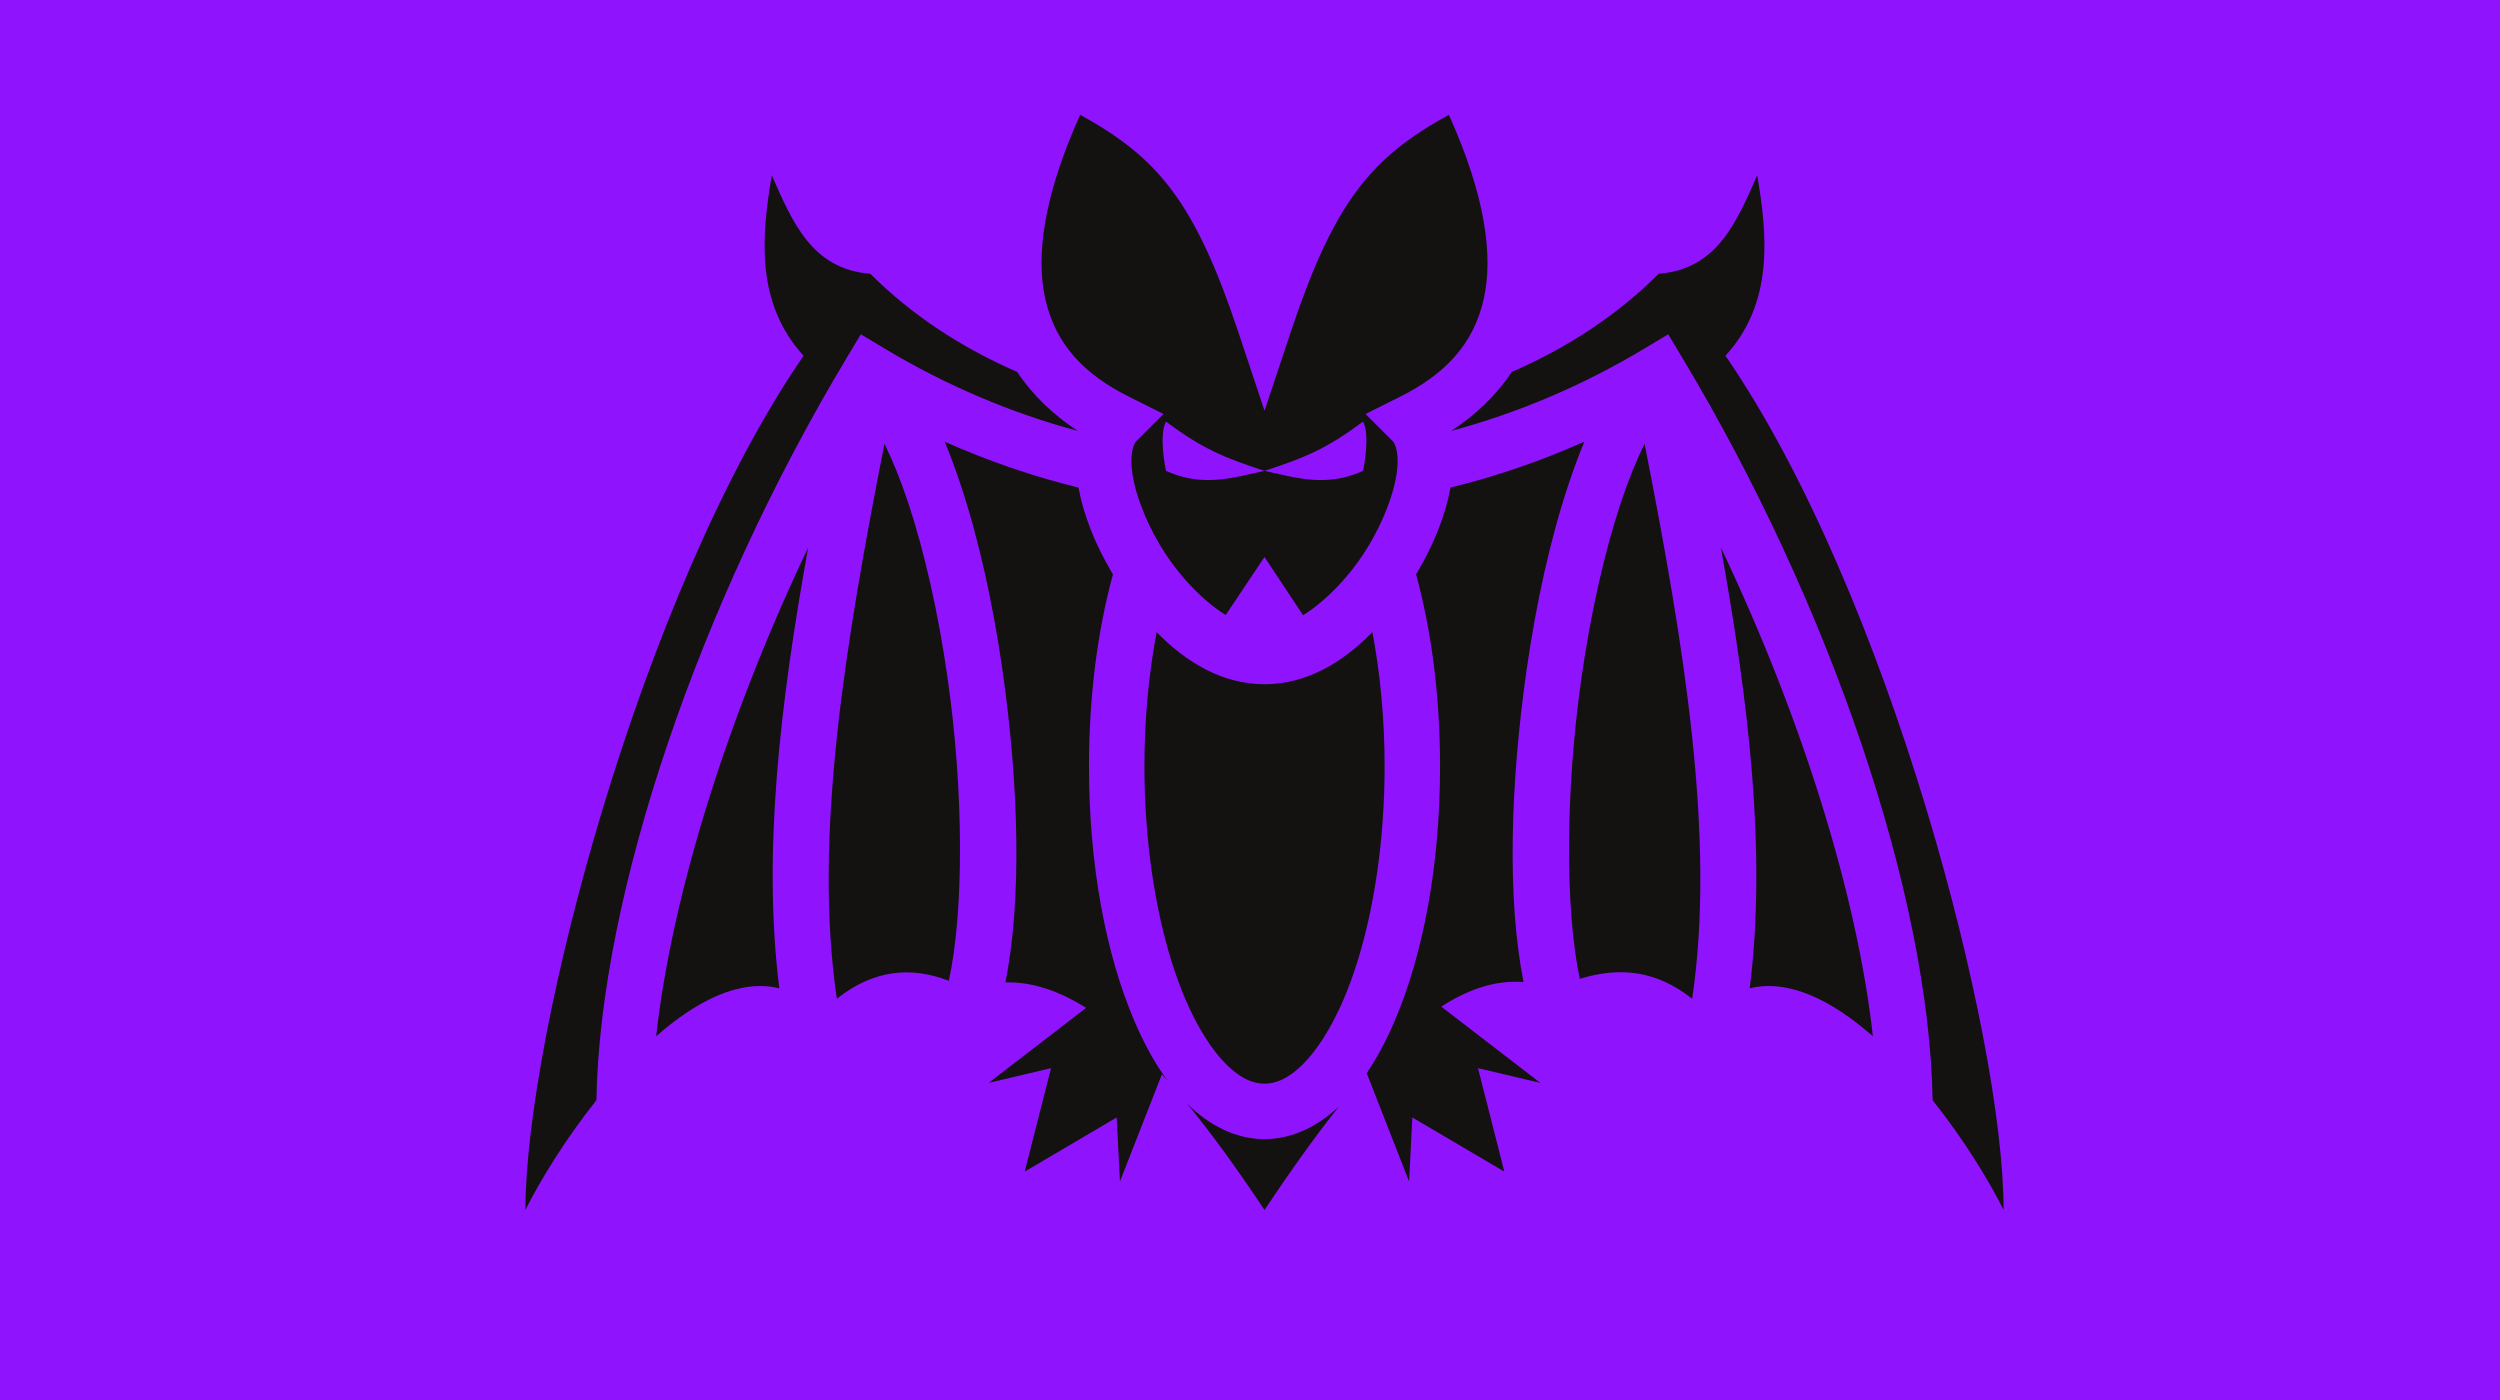
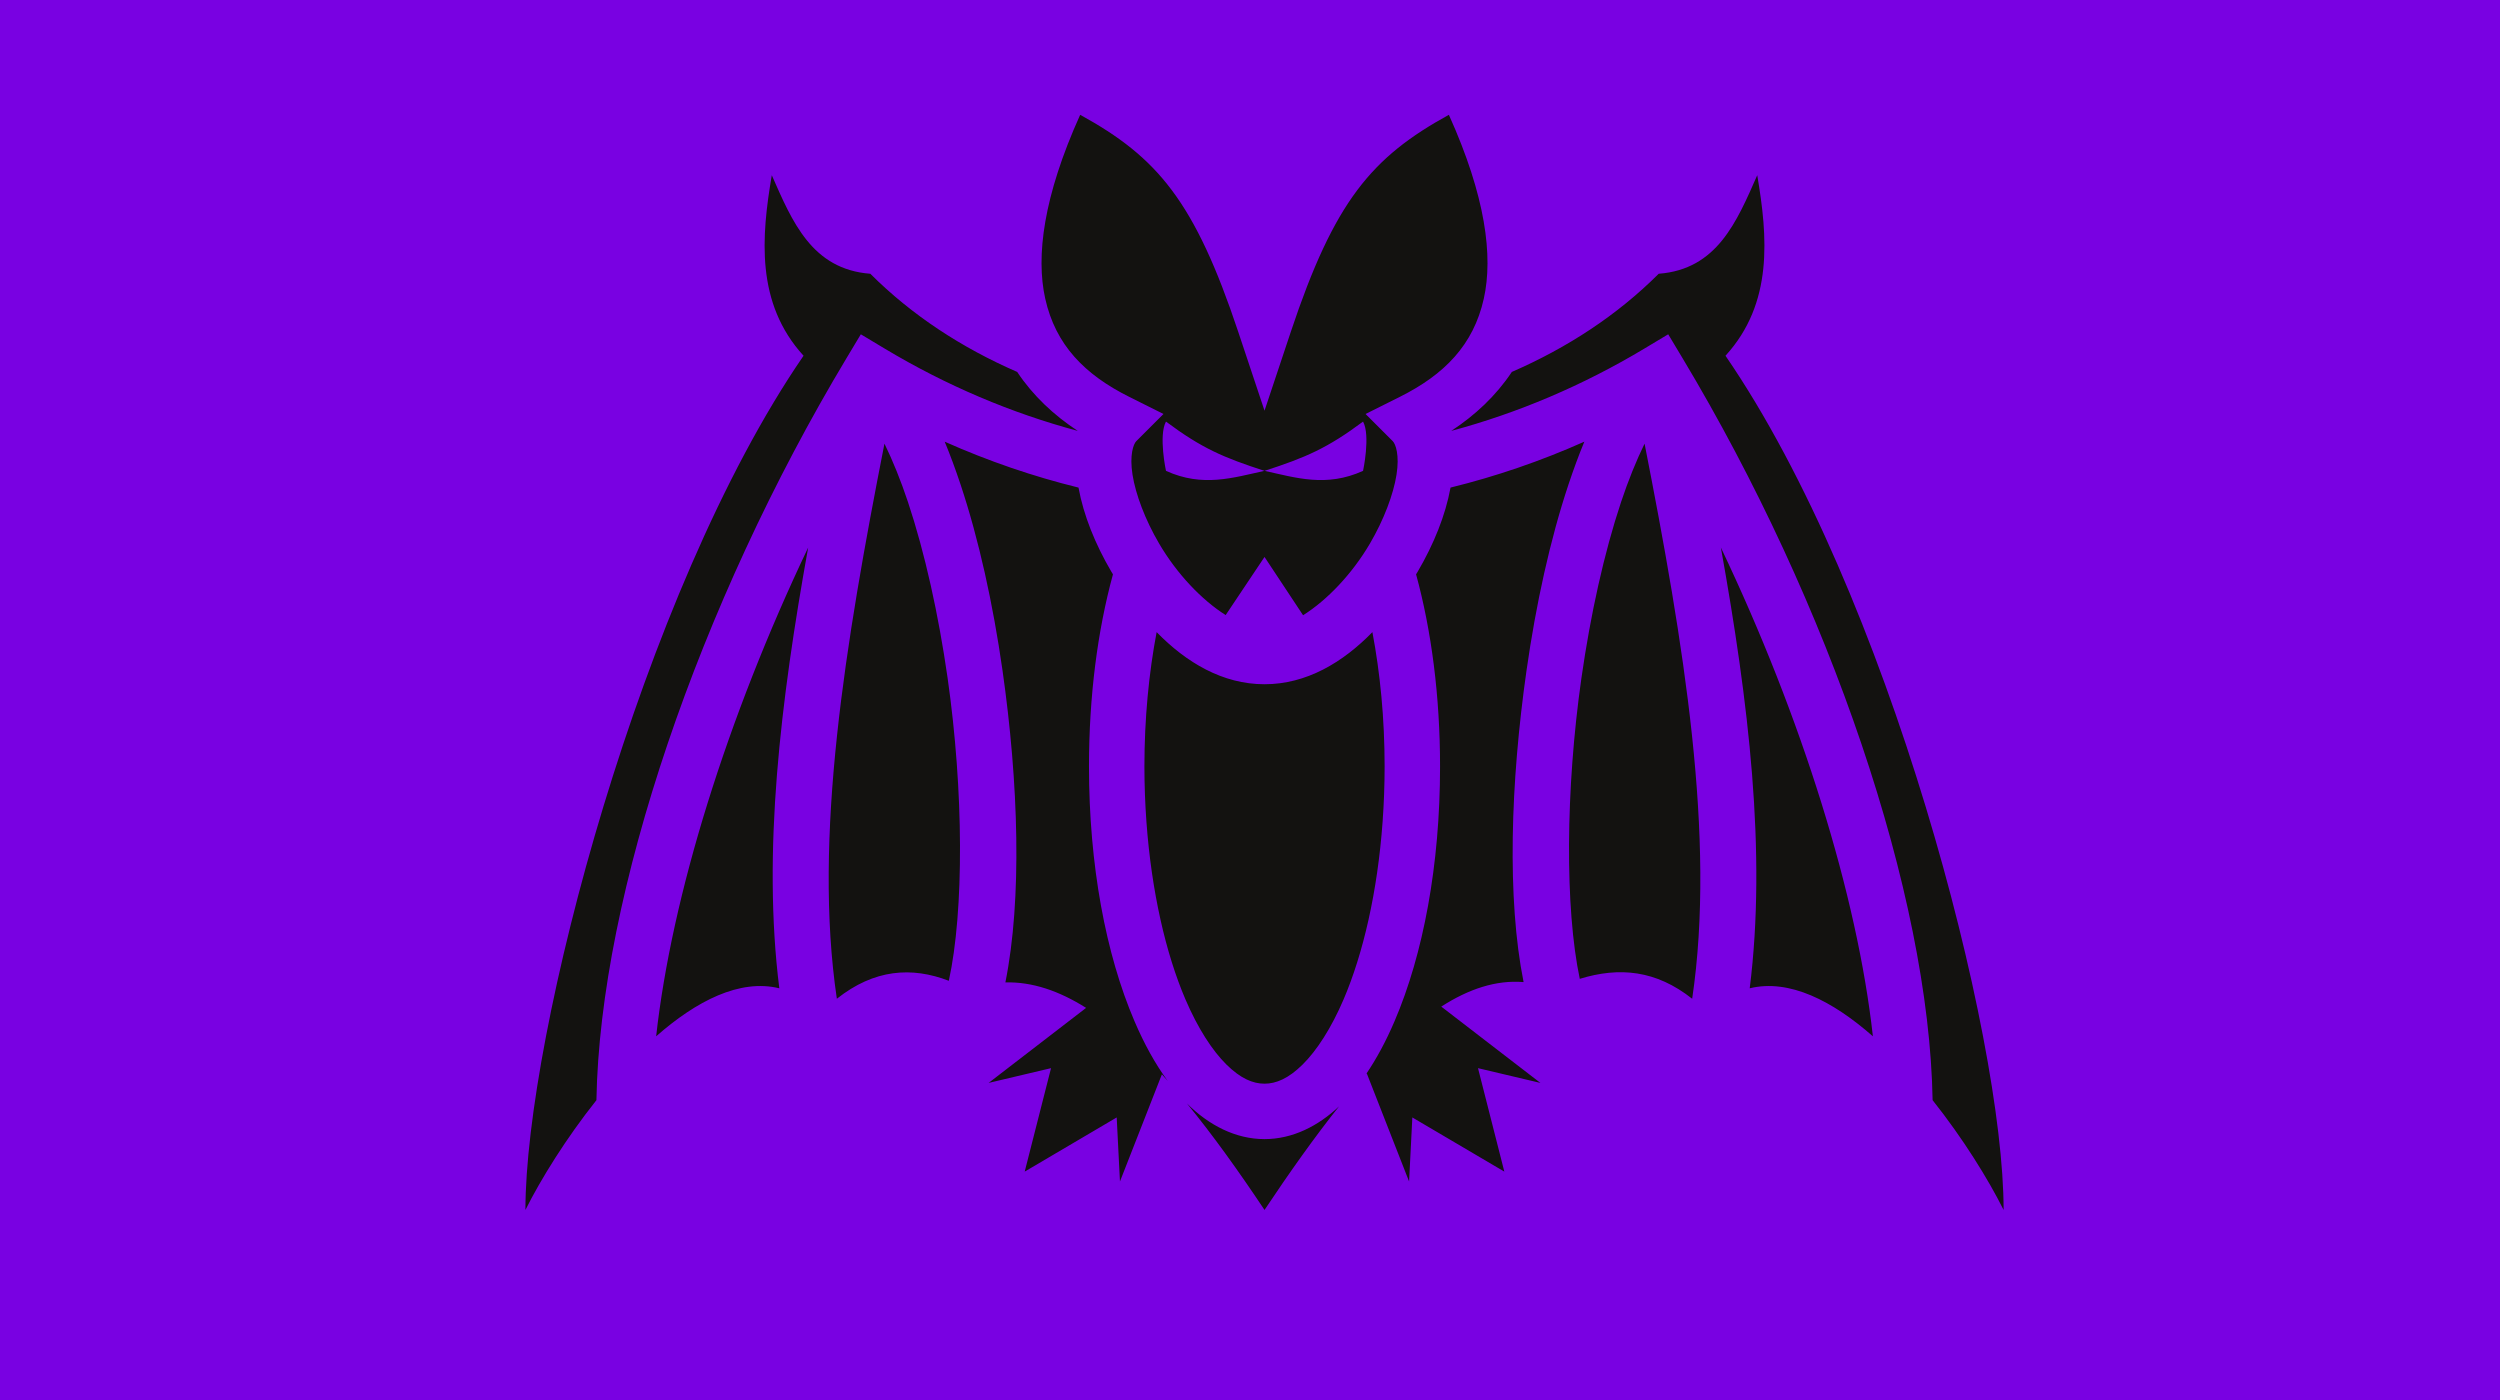
<svg xmlns="http://www.w3.org/2000/svg" viewBox="0 0 1000 560" version="1.1" id="svg8" width="1000" height="560">
  <defs id="defs12" />
-   <path d="M 0,-0.814 H 1015.322 V 560 H 0 Z" id="path2" style="fill:#9013fe;stroke-width:1.474" />
+   <path d="M 0,-0.814 H 1015.322 V 560 H 0 Z" id="path2" style="fill:#7901e2;stroke-width:1.474;fill-opacity:1" />
  <g class="" id="g6" transform="matrix(1.231824,0,0,1.231824,190.4603,-50.39794)">
    <path d="m 196.14,78.192 c -11.98,26.54 -14.398,45.97 -11.355,59.664 3.357,15.106 12.85,24.708 27.24,31.903 l 11.168,5.583 -8.83,8.828 c -0.94,0.942 -2.235,4.514 -1.224,10.9 1.01,6.39 4.1,14.61 8.626,22.335 5.75,9.82 13.835,18.326 21.62,23.235 L 256,221.77 l 12.52,18.926 c 7.814,-4.9 15.94,-13.433 21.714,-23.29 4.526,-7.727 7.617,-15.947 8.627,-22.335 1.012,-6.386 -0.282,-9.958 -1.223,-10.9 l -8.83,-8.827 11.168,-5.584 c 14.39,-7.196 23.883,-16.798 27.24,-31.904 3.043,-13.694 0.626,-33.125 -11.354,-59.664 -25.09,13.792 -37.177,28.03 -51.32,70.46 L 256,174.27 247.46,148.653 c -14.143,-42.43 -26.23,-56.67 -51.32,-70.46 z M 96,97.808 c -3.376,19.912 -5.288,41.53 10.314,58.623 C 53.46,233.354 16,377.273 16,433.81 c 5.024,-10.05 13.206,-23.25 23.055,-35.647 1.14,-66.82 33.374,-161.227 81.228,-240.983 l 4.63,-7.717 7.718,4.63 c 20.08,12.047 41.164,20.96 62.73,26.745 -7.74,-5.074 -14.54,-11.42 -19.673,-19.15 -17.93,-7.796 -34.227,-18.417 -47.687,-31.877 -18.968,-1.448 -25.344,-16.872 -32,-32 z m 320,0 c -6.656,15.128 -13.032,30.552 -32,32 -13.46,13.46 -29.756,24.08 -47.688,31.877 -5.133,7.73 -11.93,14.076 -19.673,19.15 21.566,-5.785 42.65,-14.698 62.73,-26.744 l 7.718,-4.63 4.63,7.717 c 47.853,79.756 80.088,174.163 81.227,240.984 9.85,12.397 18.03,25.6 23.055,35.648 0,-56.536 -37.46,-200.455 -90.314,-277.377 15.602,-17.093 13.69,-38.71 10.314,-58.622 z m -192,80 c 11.588,8.65 18.698,11.698 32,16 13.302,-4.302 20.412,-7.35 32,-16 2.458,4.566 0,16 0,16 -11.948,5.447 -21.853,2.208 -32,0 -10.147,2.208 -20.052,5.447 -32,0 0,0 -2.458,-11.434 0,-16 z m -71.854,6.525 c 1.817,4.383 3.522,9.017 5.143,13.88 5.98,17.942 10.558,38.886 13.62,60.32 5.243,36.7 6.394,74.3 0.945,101.388 8.74,-0.234 17.477,2.767 26.21,8.274 l -31.654,24.365 20.268,-4.795 -8.55,33.595 29.872,-17.59 1.057,20.8 13.615,-34.794 c 0.632,0.695 1.264,1.432 1.896,2.145 -4.088,-5.556 -7.65,-12.068 -10.78,-19.37 C 204.448,350.759 199,321.779 199,289.809 c 0,-22.842 2.793,-44.14 7.787,-62.397 -0.18,-0.302 -0.375,-0.603 -0.553,-0.907 -5.21,-8.898 -9,-18.256 -10.636,-27.26 -14.738,-3.625 -29.273,-8.592 -43.452,-14.91 z m 207.708,0 c -14.18,6.318 -28.714,11.285 -43.452,14.91 -1.637,9.004 -5.425,18.362 -10.636,27.26 -0.178,0.304 -0.372,0.605 -0.553,0.908 4.994,18.259 7.787,39.556 7.787,62.399 0,31.97 -5.448,60.95 -14.787,82.742 -2.734,6.378 -5.807,12.136 -9.262,17.2 0.085,-0.095 0.17,-0.198 0.253,-0.292 l 13.74,35.11 1.056,-20.798 29.87,17.59 -8.548,-33.595 20.268,4.795 -32.195,-24.782 c 8.94,-5.75 17.842,-8.698 26.73,-7.957 -5.425,-27.08 -4.27,-64.633 0.965,-101.286 3.062,-21.435 7.64,-42.38 13.62,-60.322 1.622,-4.862 3.327,-9.496 5.144,-13.88 z m -227.268,0.64 c -12.714,64.79 -23.21,127.977 -15.46,180.256 12.15,-9.62 24.292,-10.477 36.362,-5.83 4.968,-22.784 4.842,-61.64 -0.398,-98.32 -2.938,-20.563 -7.36,-40.62 -12.88,-57.177 -2.344,-7.035 -4.942,-13.425 -7.624,-18.93 z m 246.828,0 c -2.682,5.505 -5.28,11.895 -7.625,18.93 -5.52,16.557 -9.942,36.614 -12.88,57.178 -5.19,36.34 -5.364,74.816 -0.537,97.683 12.897,-3.96 24.765,-2.81 36.5,6.468 7.75,-52.28 -2.745,-115.467 -15.46,-180.256 z m -271.6,33.74 c -26.35,55.316 -44.32,113.17 -49.365,158.712 13.07,-11.5 27.16,-18.727 39.995,-15.59 -5.553,-44.21 0.388,-93.13 9.368,-143.123 z m 296.374,0 c 8.98,49.993 14.92,98.912 9.367,143.122 12.835,-3.137 26.925,4.09 39.996,15.59 -5.044,-45.542 -23.014,-103.396 -49.363,-158.713 z m -183.22,27.466 c -2.517,13.256 -3.968,28.045 -3.968,43.628 0,6.126 0.233,12.123 0.656,17.963 1.642,22.645 6.29,42.786 12.676,57.688 4.017,9.372 8.73,16.627 13.307,21.143 4.575,4.517 8.57,6.208 12.36,6.208 3.79,0 7.785,-1.69 12.36,-6.207 4.577,-4.515 9.29,-11.77 13.308,-21.142 6.386,-14.902 11.034,-35.043 12.676,-57.687 0.423,-5.84 0.656,-11.836 0.656,-17.962 0,-15.583 -1.45,-30.372 -3.97,-43.63 -9.624,9.87 -21.444,16.92 -35.03,16.92 -13.586,0 -25.406,-7.05 -35.03,-16.92 z m 9.805,153.007 c 8.413,10.265 16.82,22.012 25.227,34.62 8.136,-12.204 16.2,-23.596 24.207,-33.636 -6.772,6.394 -15.1,10.638 -24.207,10.638 -9.465,0 -18.096,-4.578 -25.006,-11.397 -0.074,-0.072 -0.147,-0.15 -0.22,-0.223 z" id="path4" style="fill:#131210" />
  </g>
</svg>
